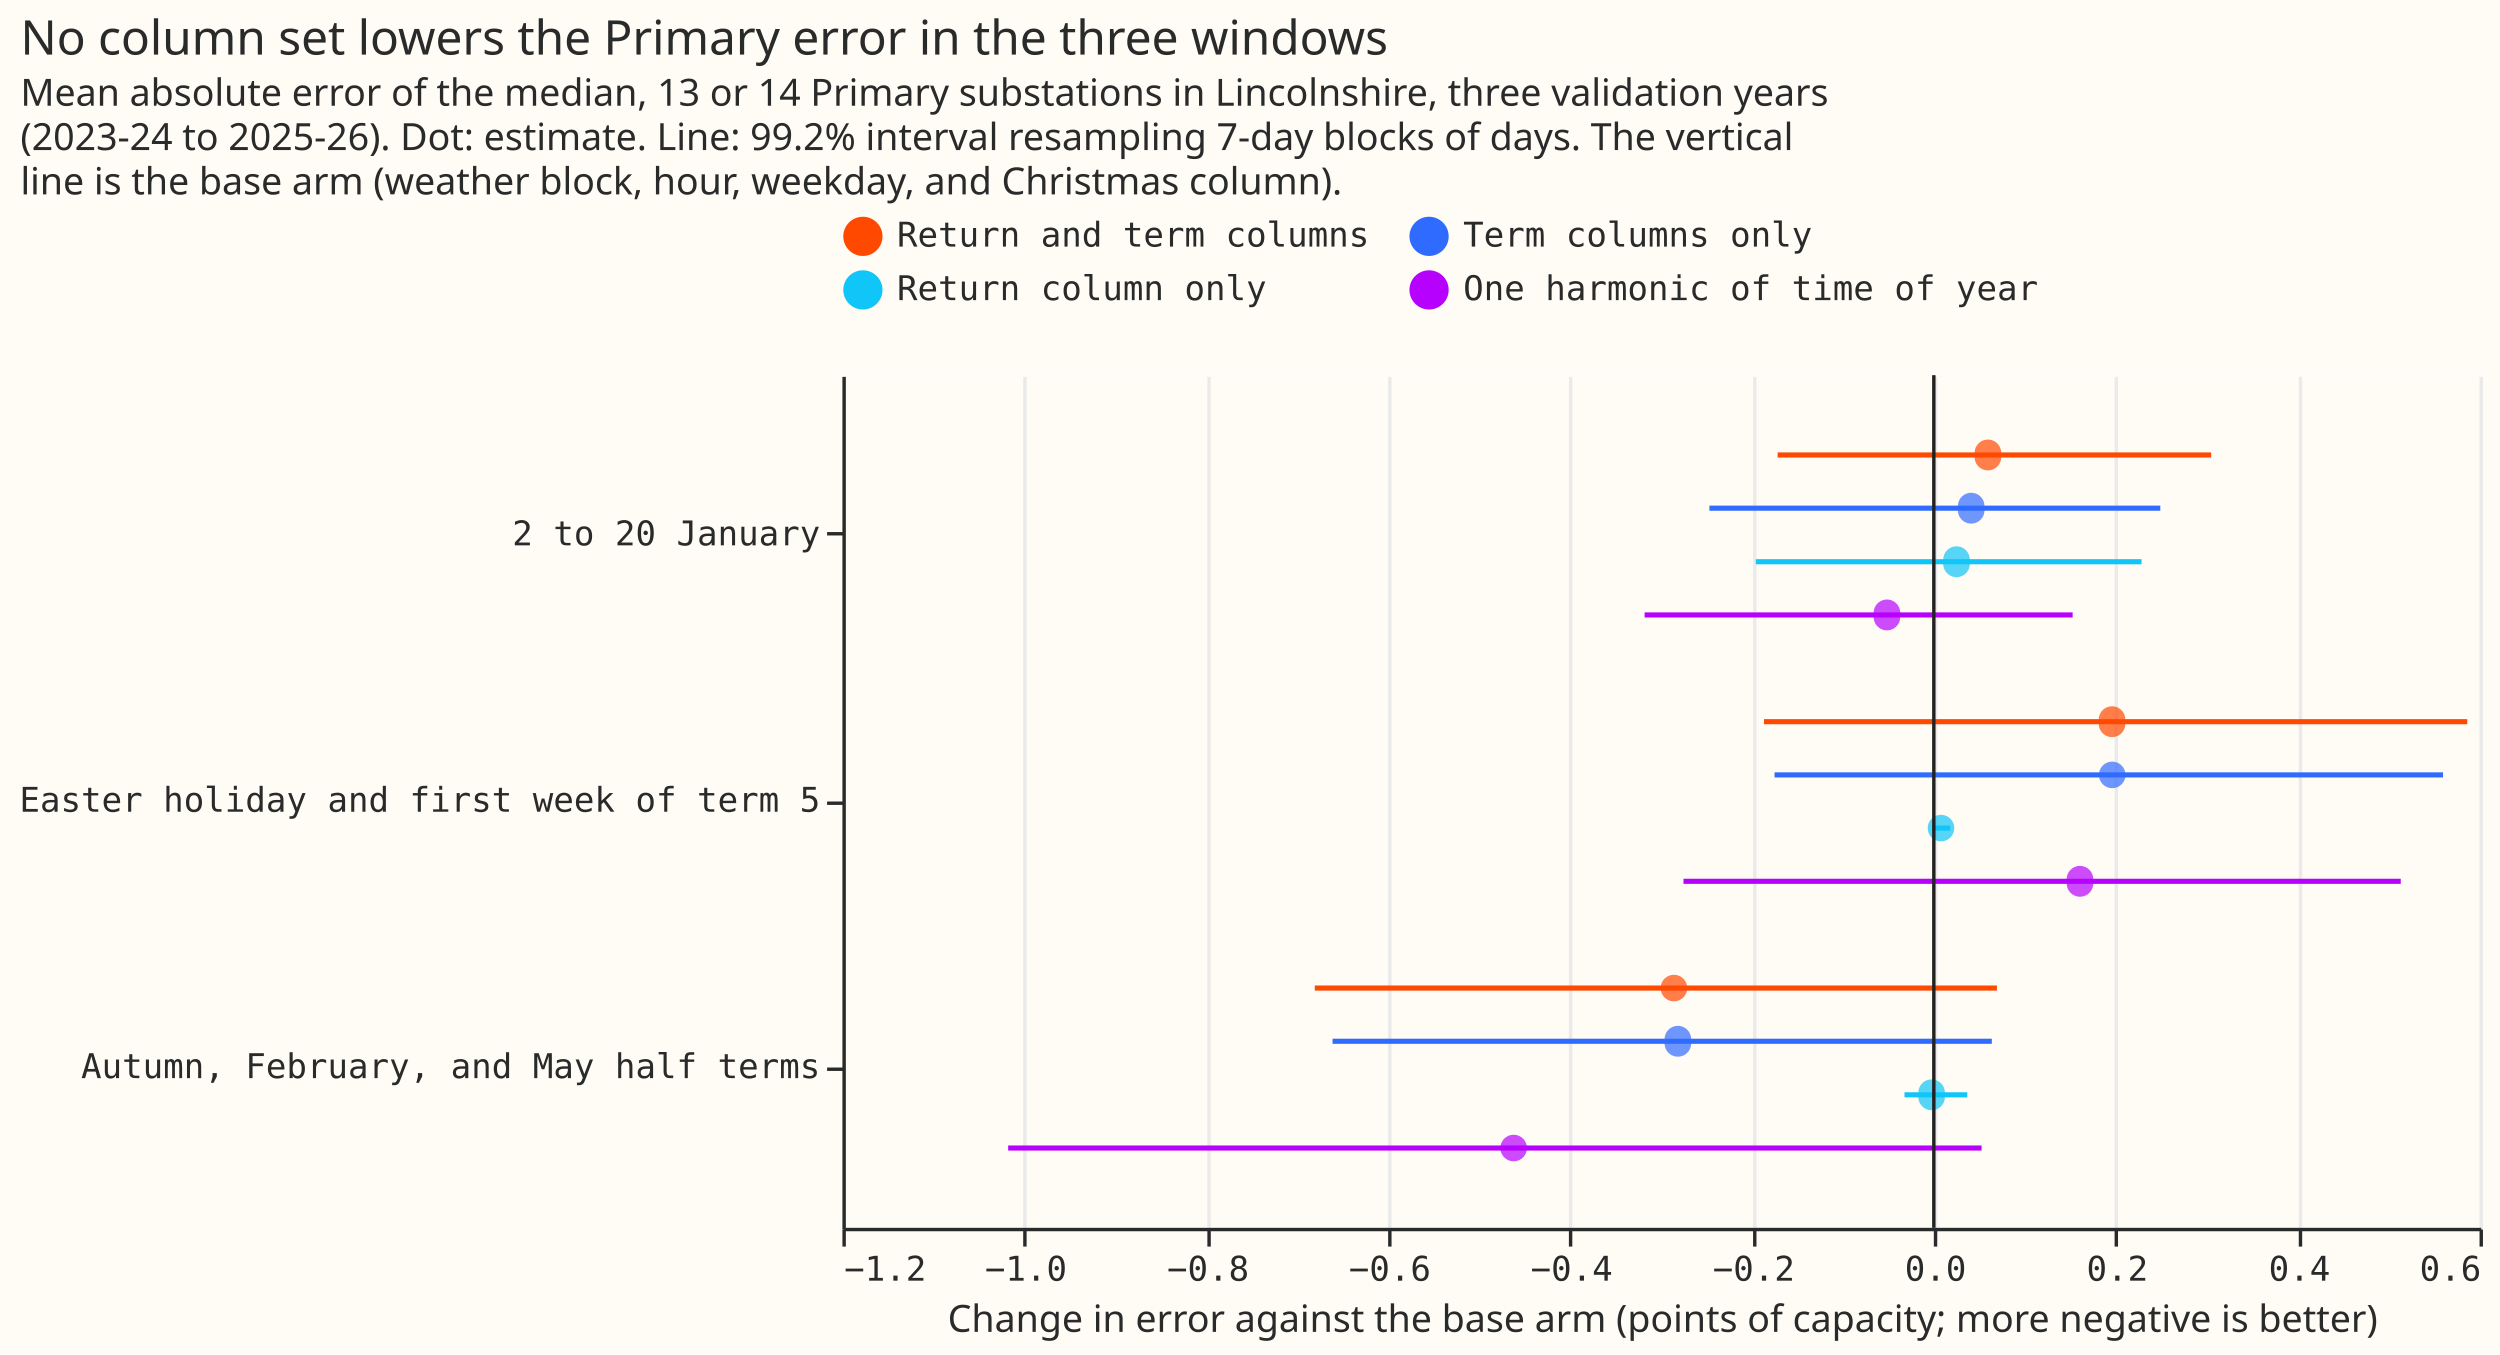
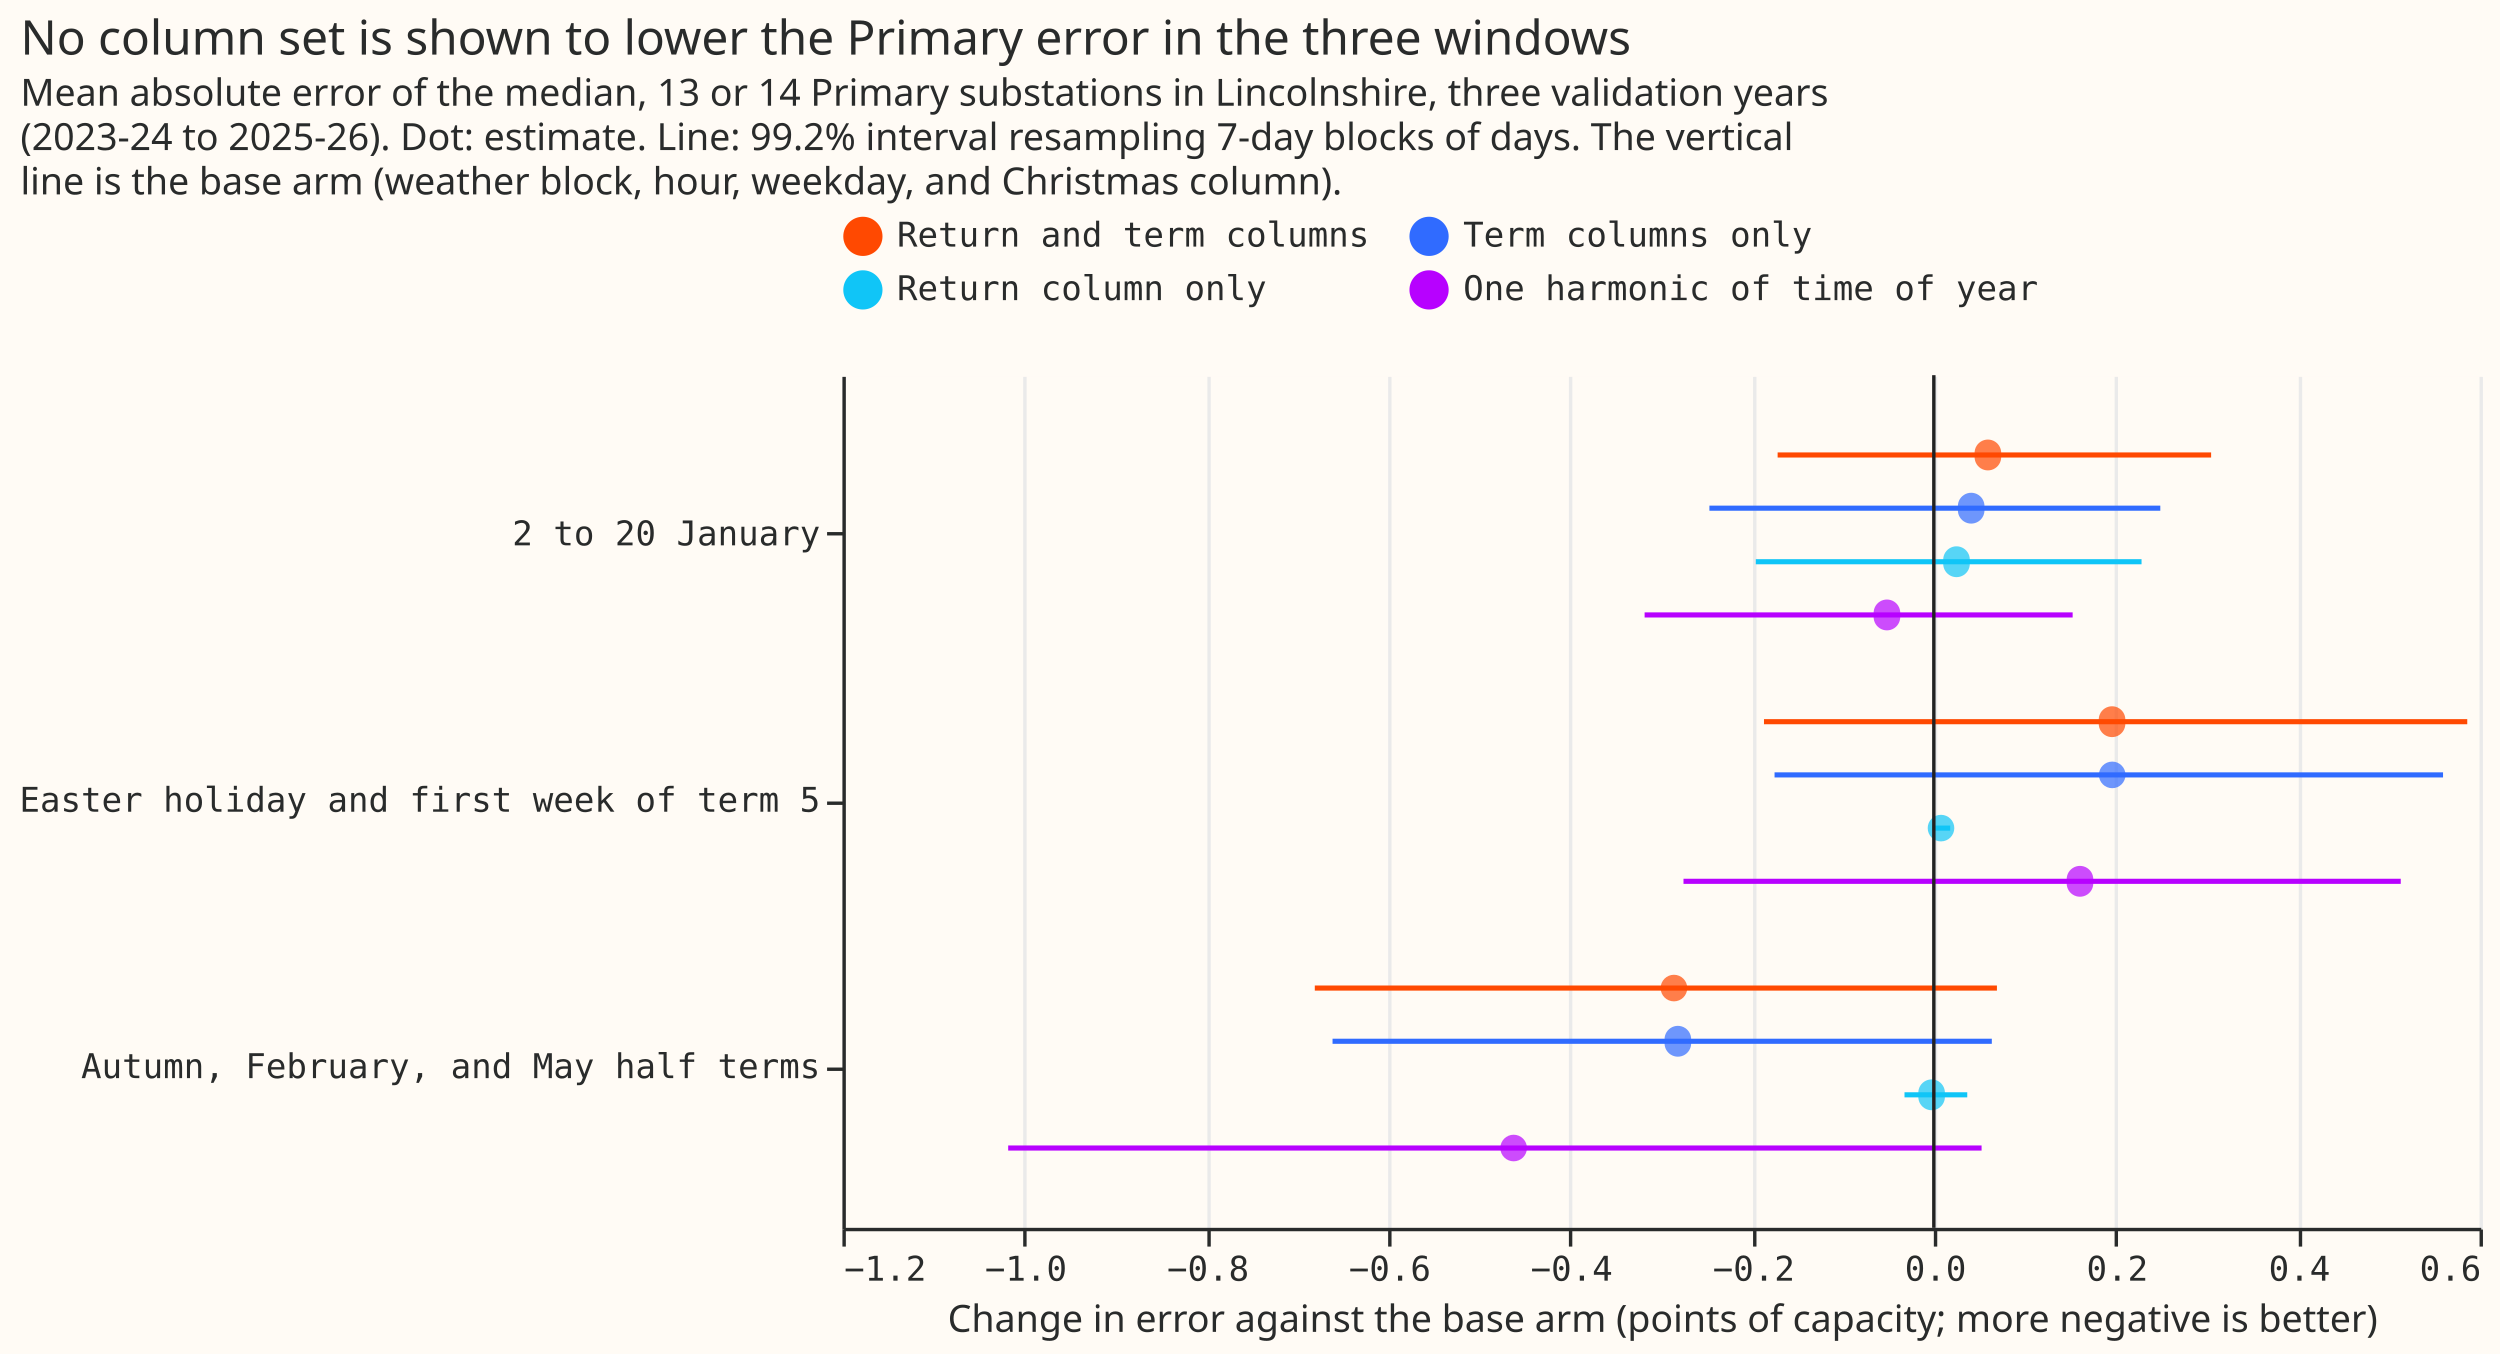
<svg xmlns="http://www.w3.org/2000/svg" width="733" height="397" class="marks" viewBox="0 0 733 397">
  <path fill="#fffbf5" d="M0 0h733v397H0z" />
  <g fill="none" stroke-miterlimit="10" aria-roledescription="group mark container" class="mark-group role-frame root">
    <path fill="#fffbf5" d="M247.5 110.5h480v250h-480Z" aria-hidden="true" class="background" />
    <g aria-hidden="true" class="mark-group role-axis">
      <path stroke="#eaeaea" d="M247.5 360.5v-250m53 250v-250m54 250v-250m53 250v-250m53 250v-250m54 250v-250m53 250v-250m53 250v-250m54 250v-250m53 250v-250" class="mark-rule role-axis-grid" pointer-events="none" />
    </g>
    <g aria-label="X-axis titled 'Change in error against the base arm (points of capacity; more negative is better)' for a linear scale with values from −1.2 to 0.6" aria-roledescription="axis" class="mark-group role-axis" pointer-events="none">
      <path stroke="#292b2b" d="M247.5 360.5v5m53-5v5m54-5v5m53-5v5m53-5v5m54-5v5m53-5v5m53-5v5m54-5v5m53-5v5" class="mark-rule role-axis-tick" />
      <g fill="#292b2b" class="mark-text role-axis-label" font-family="Matter Semi Mono, Roboto Mono, monospace" font-size="10">
        <text transform="translate(247.5 375.5)">−1.2</text>
        <text text-anchor="middle" transform="translate(300.8 375.5)">−1.0</text>
        <text text-anchor="middle" transform="translate(354.2 375.5)">−0.8</text>
        <text text-anchor="middle" transform="translate(407.5 375.5)">−0.6</text>
        <text text-anchor="middle" transform="translate(460.8 375.5)">−0.4</text>
        <text text-anchor="middle" transform="translate(514.2 375.5)">−0.2</text>
        <text text-anchor="middle" transform="translate(567.5 375.5)">0.0</text>
        <text text-anchor="middle" transform="translate(620.8 375.5)">0.2</text>
        <text text-anchor="middle" transform="translate(674.2 375.5)">0.4</text>
        <text text-anchor="end" transform="translate(727.5 375.5)">0.6</text>
      </g>
      <path stroke="#292b2b" d="M247.5 360.5h480" class="mark-rule role-axis-domain" />
      <text fill="#292b2b" class="mark-text role-axis-title" font-family="Matter XH, DM Sans, sans-serif" font-size="11" text-anchor="middle" transform="translate(487.5 390.5)">Change in error against the base arm (points of capacity; more negative is better)</text>
    </g>
    <g aria-label="Y-axis for a discrete scale with 3 values: 2 to 20 January, Easter holiday and first week of term 5, Autumn, February, and May half terms" aria-roledescription="axis" class="mark-group role-axis" pointer-events="none">
      <path stroke="#292b2b" d="M247.5 156.5h-5m5 79h-5m5 78h-5" class="mark-rule role-axis-tick" />
      <g fill="#292b2b" class="mark-text role-axis-label" font-family="Matter Semi Mono, Roboto Mono, monospace" font-size="10" text-anchor="end">
        <text transform="translate(240.5 159.9)">2 to 20 January</text>
        <text transform="translate(240.5 238)">Easter holiday and first week of term 5</text>
        <text transform="translate(240.5 316.1)">Autumn, February, and May half terms</text>
      </g>
      <path stroke="#292b2b" d="M247.5 110.5v250" class="mark-rule role-axis-domain" />
    </g>
    <g stroke-width="1.5" aria-roledescription="rule mark container" class="mark-rule role-mark layer_0_marks">
      <path stroke="#ff4901" d="M521.2 133.4h127.1" aria-label="Change in error against the base arm (points of capacity; more negative is better): −0.171682770398; window: 2 to 20 January; upper: 0.304824319762; arm: Return and term columns" aria-roledescription="rule mark" />
      <path stroke="#306bff" d="M501.2 149h132.2" aria-label="Change in error against the base arm (points of capacity; more negative is better): −0.246587344107; window: 2 to 20 January; upper: 0.249083429013; arm: Term columns only" aria-roledescription="rule mark" />
      <path stroke="#10c5f7" d="M514.8 164.7h113.1" aria-label="Change in error against the base arm (points of capacity; more negative is better): −0.195740134535; window: 2 to 20 January; upper: 0.228505644152; arm: Return column only" aria-roledescription="rule mark" />
      <path stroke="#b701ff" d="M482.2 180.3h125.5" aria-label="Change in error against the base arm (points of capacity; more negative is better): −0.318060668318; window: 2 to 20 January; upper: 0.152560642241; arm: One harmonic of time of year" aria-roledescription="rule mark" />
      <path stroke="#ff4901" d="M517.2 211.6h206.2" aria-label="Change in error against the base arm (points of capacity; more negative is better): −0.186879271143; window: Easter holiday and first week of term 5; upper: 0.586350230707; arm: Return and term columns" aria-roledescription="rule mark" />
      <path stroke="#306bff" d="M520.3 227.2h196" aria-label="Change in error against the base arm (points of capacity; more negative is better): −0.175089491849; window: Easter holiday and first week of term 5; upper: 0.559872526872; arm: Term columns only" aria-roledescription="rule mark" />
      <path stroke="#10c5f7" d="M566.6 242.8h5.2" aria-label="Change in error against the base arm (points of capacity; more negative is better): −0.00146284123846; window: Easter holiday and first week of term 5; upper: 0.0179501749199; arm: Return column only" aria-roledescription="rule mark" />
      <path stroke="#b701ff" d="M493.6 258.4h210.3" aria-label="Change in error against the base arm (points of capacity; more negative is better): −0.27523227221; window: Easter holiday and first week of term 5; upper: 0.513229246992; arm: One harmonic of time of year" aria-roledescription="rule mark" />
      <path stroke="#ff4901" d="M385.5 289.7h200" aria-label="Change in error against the base arm (points of capacity; more negative is better): −0.680762184595; window: Autumn, February, and May half terms; upper: 0.0691415171587; arm: Return and term columns" aria-roledescription="rule mark" />
      <path stroke="#306bff" d="M390.7 305.3H584" aria-label="Change in error against the base arm (points of capacity; more negative is better): −0.661037874104; window: Autumn, February, and May half terms; upper: 0.0639855360946; arm: Term columns only" aria-roledescription="rule mark" />
      <path stroke="#10c5f7" d="M558.4 321h18.4" aria-label="Change in error against the base arm (points of capacity; more negative is better): −0.0321367499867; window: Autumn, February, and May half terms; upper: 0.036730968868; arm: Return column only" aria-roledescription="rule mark" />
      <path stroke="#b701ff" d="M295.6 336.6H581" aria-label="Change in error against the base arm (points of capacity; more negative is better): −1.01772613772; window: Autumn, February, and May half terms; upper: 0.0525270778262; arm: One harmonic of time of year" aria-roledescription="rule mark" />
    </g>
    <g aria-roledescription="symbol mark container" class="mark-symbol role-mark layer_1_marks">
      <path fill="#ff4901" d="M586.7 133.4a3.9 3.9 0 1 1-7.7 0 3.9 3.9 0 1 1 7.7 0" aria-label="change: 0.0594317285638; window: 2 to 20 January; arm: Return and term columns" aria-roledescription="circle" opacity=".7" />
      <path fill="#306bff" d="M581.8 149a3.9 3.9 0 1 1-7.7 0 3.9 3.9 0 1 1 7.7 0" aria-label="change: 0.0411283175151; window: 2 to 20 January; arm: Term columns only" aria-roledescription="circle" opacity=".7" />
      <path fill="#10c5f7" d="M577.5 164.7a3.9 3.9 0 1 1-7.7 0 3.9 3.9 0 1 1 7.7 0" aria-label="change: 0.0249022266321; window: 2 to 20 January; arm: Return column only" aria-roledescription="circle" opacity=".7" />
      <path fill="#b701ff" d="M557.1 180.3a3.9 3.9 0 1 1-7.7 0 3.9 3.9 0 1 1 7.7 0" aria-label="change: −0.0514982792369; window: 2 to 20 January; arm: One harmonic of time of year" aria-roledescription="circle" opacity=".7" />
      <path fill="#ff4901" d="M623.1 211.6a3.9 3.9 0 1 1-7.7 0 3.9 3.9 0 1 1 7.7 0" aria-label="change: 0.196005132463; window: Easter holiday and first week of term 5; arm: Return and term columns" aria-roledescription="circle" opacity=".7" />
      <path fill="#306bff" d="M623.2 227.2a3.9 3.9 0 1 1-7.8 0 3.9 3.9 0 1 1 7.8 0" aria-label="change: 0.196108182271; window: Easter holiday and first week of term 5; arm: Term columns only" aria-roledescription="circle" opacity=".7" />
      <path fill="#10c5f7" d="M573 242.8a3.9 3.9 0 1 1-7.8 0 3.9 3.9 0 1 1 7.8 0" aria-label="change: 0.00791181458367; window: Easter holiday and first week of term 5; arm: Return column only" aria-roledescription="circle" opacity=".7" />
      <path fill="#b701ff" d="M613.7 258.4a3.9 3.9 0 1 1-7.7 0 3.9 3.9 0 1 1 7.7 0" aria-label="change: 0.160686969757; window: Easter holiday and first week of term 5; arm: One harmonic of time of year" aria-roledescription="circle" opacity=".7" />
      <path fill="#ff4901" d="M494.7 289.7a3.9 3.9 0 1 1-7.8 0 3.9 3.9 0 1 1 7.8 0" aria-label="change: −0.285793145498; window: Autumn, February, and May half terms; arm: Return and term columns" aria-roledescription="circle" opacity=".7" />
      <path fill="#306bff" d="M495.8 305.3a3.9 3.9 0 1 1-7.7 0 3.9 3.9 0 1 1 7.7 0" aria-label="change: −0.281348727998; window: Autumn, February, and May half terms; arm: Term columns only" aria-roledescription="circle" opacity=".7" />
      <path fill="#10c5f7" d="M570.2 321a3.9 3.9 0 1 1-7.7 0 3.9 3.9 0 1 1 7.7 0" aria-label="change: −0.00241036074502; window: Autumn, February, and May half terms; arm: Return column only" aria-roledescription="circle" opacity=".7" />
      <path fill="#b701ff" d="M447.7 336.6a3.9 3.9 0 1 1-7.8 0 3.9 3.9 0 1 1 7.8 0" aria-label="change: −0.461913880848; window: Autumn, February, and May half terms; arm: One harmonic of time of year" aria-roledescription="circle" opacity=".7" />
    </g>
    <g aria-roledescription="rule mark container" class="mark-rule role-mark layer_2_marks">
      <path stroke="#222" d="M567 110v250" aria-label="x: 0" aria-roledescription="rule mark" />
    </g>
    <g aria-label="Symbol legend for fill color and stroke color with 4 values: Return and term columns, Term columns only, Return column only, One harmonic of time of year" aria-roledescription="legend" class="mark-group role-legend">
      <path d="M247 63h351v29H247Z" aria-hidden="true" class="background" pointer-events="none" />
      <g class="mark-group role-legend-entry">
        <g aria-roledescription="group mark container" class="mark-group role-scope" pointer-events="none">
          <path d="M247 63.3h154v12.5H247Z" aria-hidden="true" class="background" />
          <path fill="#ff4901" stroke="#ff4901" stroke-width="1.5" d="M258 69.3a5 5 0 1 1-10 0 5 5 0 1 1 10 0" class="mark-symbol role-legend-symbol" />
          <text fill="#292b2b" class="mark-text role-legend-label" font-family="Matter Semi Mono, Roboto Mono, monospace" font-size="10" transform="translate(263 72.3)">Return and term columns</text>
          <path d="M413 63.3h184v12.5H413Z" aria-hidden="true" class="background" />
          <path fill="#306bff" stroke="#306bff" stroke-width="1.5" d="M424 69.3a5 5 0 1 1-10 0 5 5 0 1 1 10 0" class="mark-symbol role-legend-symbol" />
          <text fill="#292b2b" class="mark-text role-legend-label" font-family="Matter Semi Mono, Roboto Mono, monospace" font-size="10" transform="translate(429 72.3)">Term columns only</text>
          <path d="M247 79h154v12.5H247Z" aria-hidden="true" class="background" />
          <path fill="#10c5f7" stroke="#10c5f7" stroke-width="1.5" d="M258 85a5 5 0 1 1-10 0 5 5 0 1 1 10 0" class="mark-symbol role-legend-symbol" />
          <text fill="#292b2b" class="mark-text role-legend-label" font-family="Matter Semi Mono, Roboto Mono, monospace" font-size="10" transform="translate(263 88)">Return column only</text>
          <path d="M413 79h184v12.5H413Z" aria-hidden="true" class="background" />
          <path fill="#b701ff" stroke="#b701ff" stroke-width="1.5" d="M424 85a5 5 0 1 1-10 0 5 5 0 1 1 10 0" class="mark-symbol role-legend-symbol" />
          <text fill="#292b2b" class="mark-text role-legend-label" font-family="Matter Semi Mono, Roboto Mono, monospace" font-size="10" transform="translate(429 88)">One harmonic of time of year</text>
        </g>
      </g>
    </g>
    <g fill="#292b2b" class="mark-group role-title" font-family="Matter XH, DM Sans, sans-serif" pointer-events="none">
-       <text aria-label="Title text 'No column set lowers the Primary error in the three windows'" aria-roledescription="title" class="mark-text role-title-text" font-size="14" transform="translate(6 16)">No column set lowers the Primary error in the three windows</text>
+       <text aria-label="Title text 'No column set is shown to lower the Primary error in the three windows'" aria-roledescription="title" class="mark-text role-title-text" font-size="14" transform="translate(6 16)">No column set is shown to lower the Primary error in the three windows</text>
      <text aria-label="Subtitle text 'Mean absolute error of the median, 13 or 14 Primary substations in Lincolnshire, three validation years (2023-24 to 2025-26). Dot: estimate. Line: 99.2% interval resampling 7-day blocks of days. The vertical line is the base arm (weather block, hour, weekday, and Christmas column).'" aria-roledescription="subtitle" class="mark-text role-title-subtitle" font-size="11" transform="translate(6 31)">
        <tspan>Mean absolute error of the median, 13 or 14 Primary substations in Lincolnshire, three validation years</tspan>
        <tspan x="0" dy="13">(2023-24 to 2025-26). Dot: estimate. Line: 99.2% interval resampling 7-day blocks of days. The vertical</tspan>
        <tspan x="0" dy="13">line is the base arm (weather block, hour, weekday, and Christmas column).</tspan>
      </text>
    </g>
  </g>
</svg>
